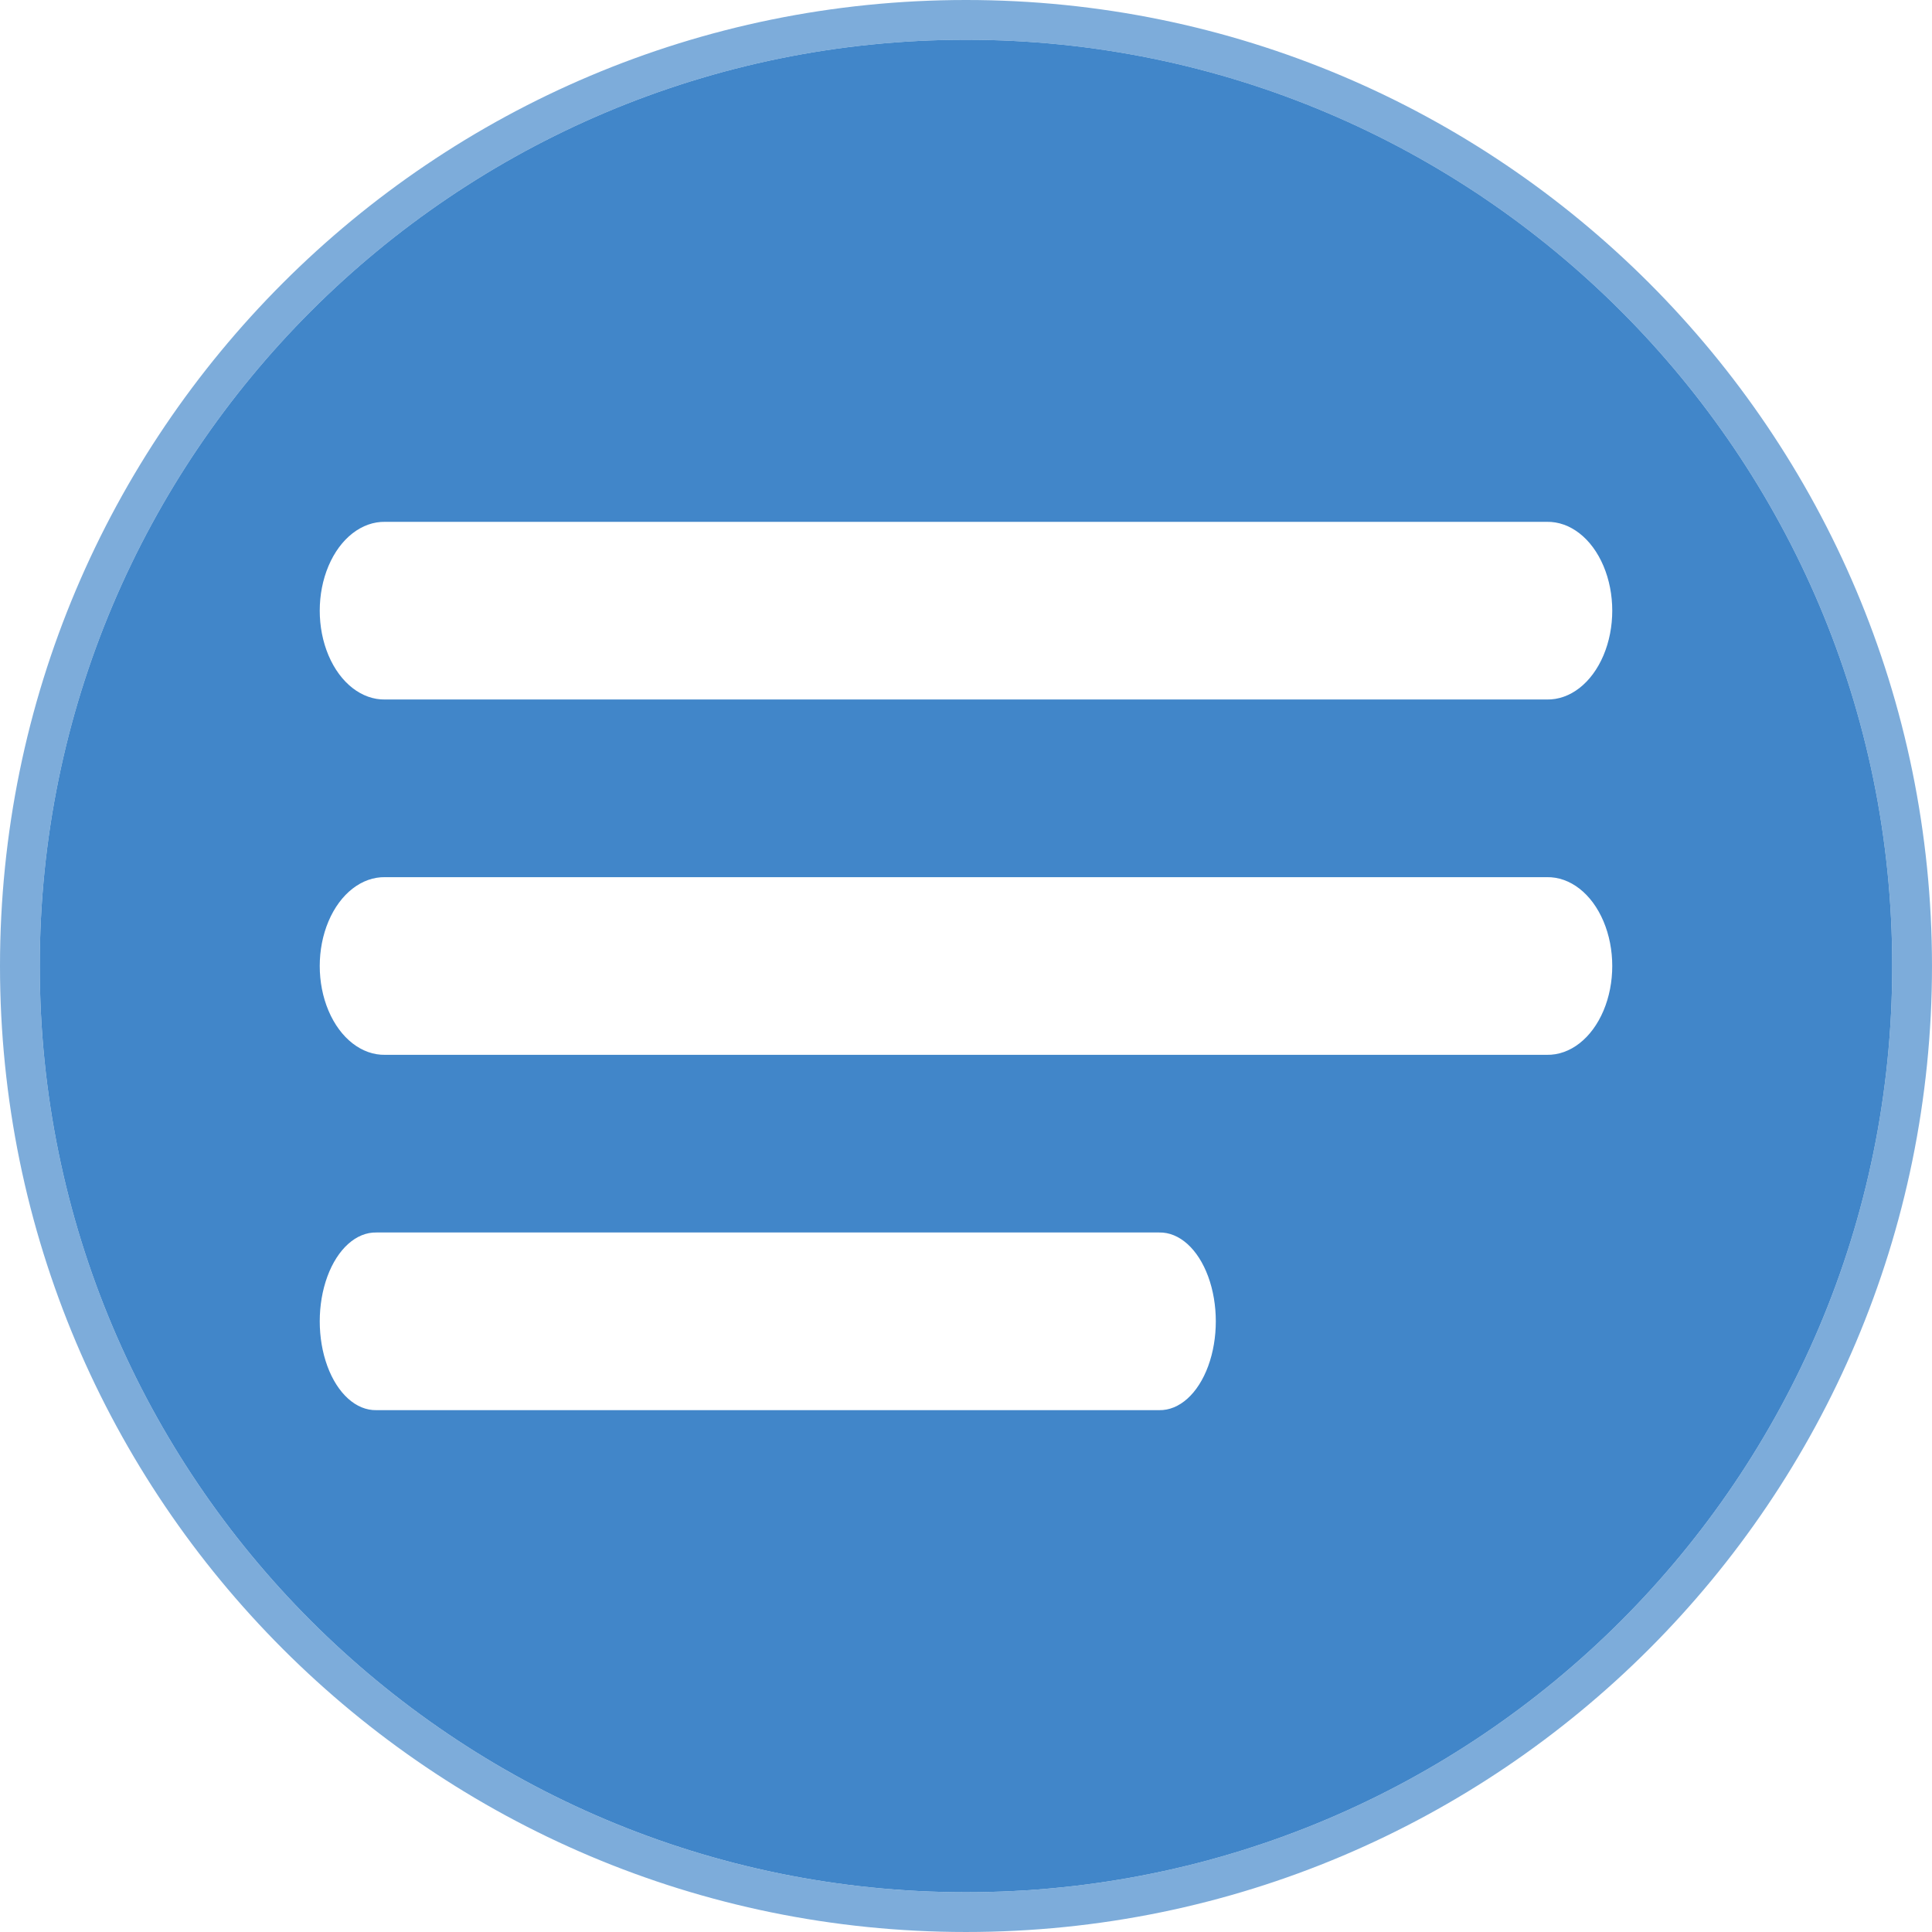
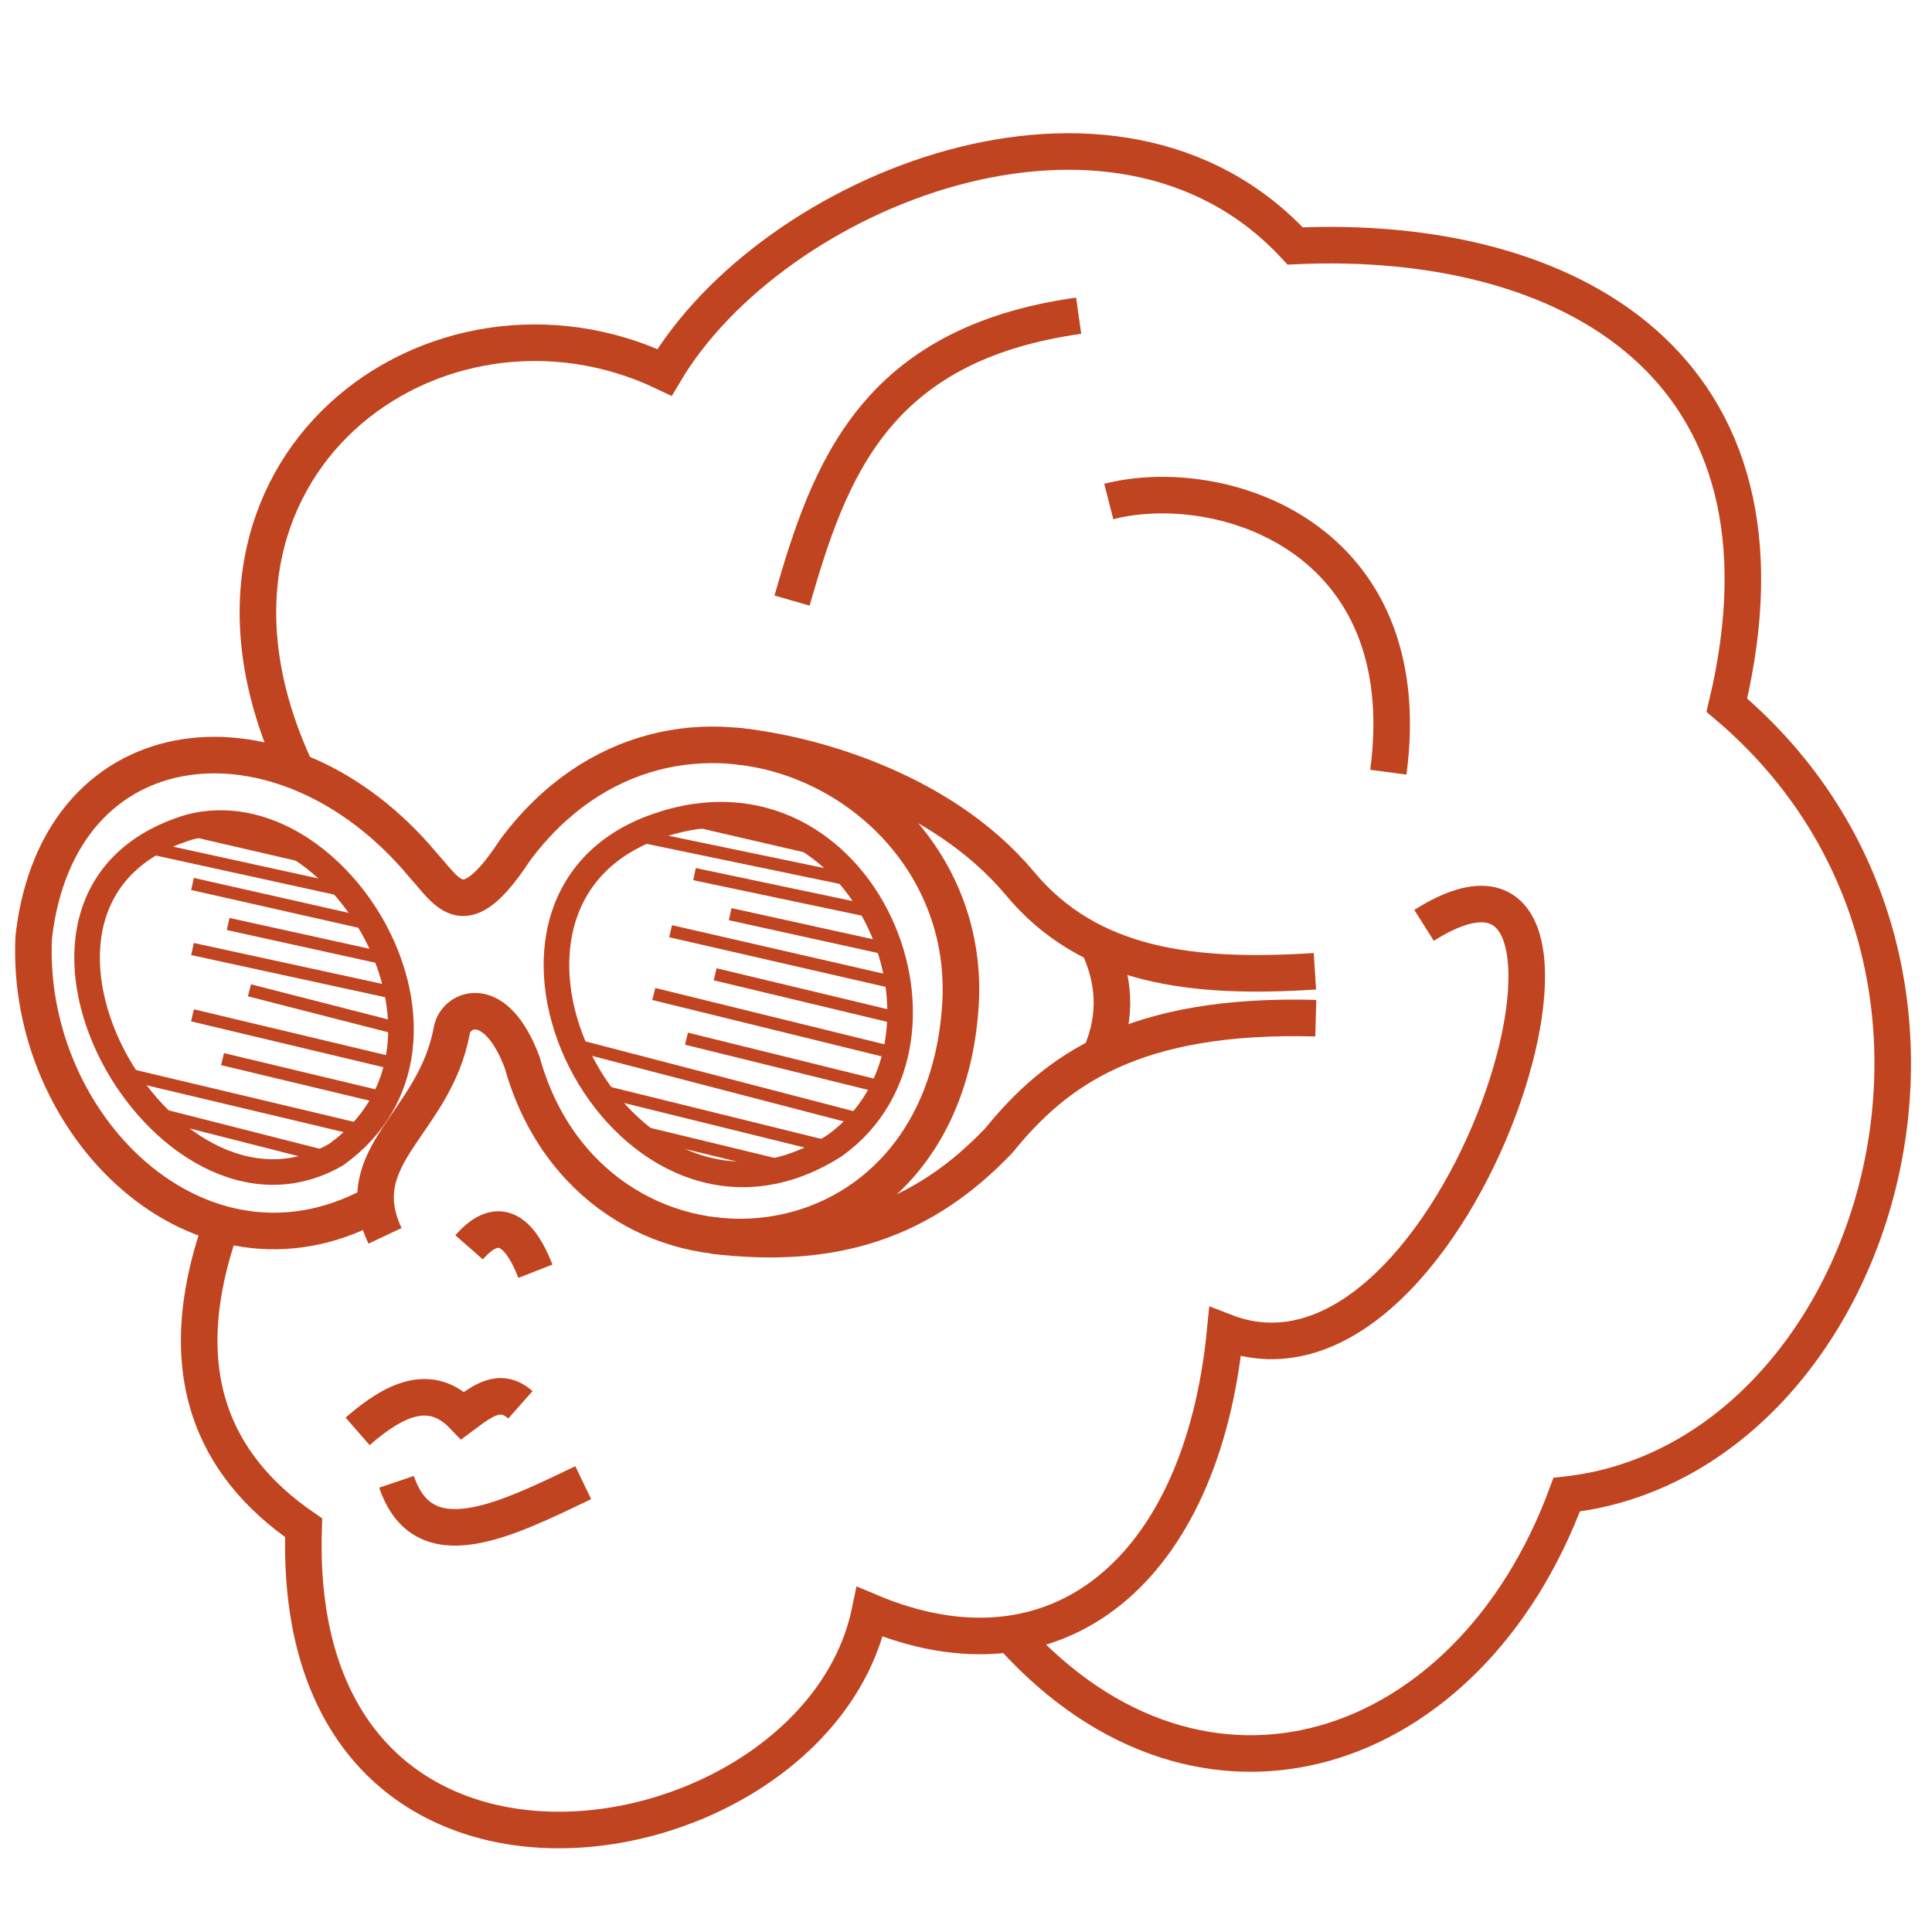
- <svg xmlns="http://www.w3.org/2000/svg" width="128.549mm" height="128.55mm" viewBox="0 0 128.549 128.55" version="1.1" id="svg4543">
-   <defs id="defs4537" />
-   <g id="layer1" transform="translate(-39.44204,-40.63761)">
-     <g id="g5186" transform="translate(1.058335,1.851866)">
-       <path transform="scale(0.2645833)" id="path5105" d="M 388,146.592 A 242.928,242.929 0 0 0 145.072,389.52 242.928,242.929 0 0 0 388,632.449 242.928,242.929 0 0 0 630.928,389.52 242.928,242.929 0 0 0 388,146.592 Z m 0,10 A 232.928,232.929 0 0 1 620.928,389.52 232.928,232.929 0 0 1 388,622.449 232.928,232.929 0 0 1 155.072,389.52 232.928,232.929 0 0 1 388,156.592 Z" style="fill:#7dacda;fill-opacity:1;stroke-width:1.13" />
-       <path style="fill:#4186c9;fill-opacity:1;stroke-width:1.083" d="M 392,163.59 A 232.928,232.929 0 0 0 159.072,396.52 232.928,232.929 0 0 0 392,629.447 232.928,232.929 0 0 0 624.928,396.52 232.928,232.929 0 0 0 392,163.59 Z M 245.93,284.822 h 292.141 a 16.232,22.342 0 1 1 0,44.68 H 245.93 a 16.232,22.342 0 1 1 0,-44.68 z m 0,89.357 h 292.141 a 16.232,22.342 0 1 1 0,44.68 H 245.93 a 16.232,22.342 0 1 1 0,-44.68 z m -2.199,89.357 h 196.842 a 14.062,22.342 0 1 1 0,44.68 h -196.842 a 14.062,22.342 0 1 1 0,-44.68 z" transform="matrix(0.2645833,0,0,0.2645833,-1.058335,-1.851866)" id="ellipse5130" />
-     </g>
+ <svg xmlns="http://www.w3.org/2000/svg" width="512" height="512" viewBox="0 0 512 512" id="svg2" version="1.1">
+   <defs id="defs4" />
+   <g id="layer2" style="display:inline" transform="translate(0,-540.3622)" />
+   <g id="layer1" transform="translate(0,-540.3622)">
+     <path style="fill:none;fill-rule:evenodd;stroke:#c14420;stroke-width:9.688;stroke-linecap:butt;stroke-linejoin:miter;stroke-miterlimit:4;stroke-dasharray:none;stroke-opacity:1" d="m 377.388,785.593 c 60.569,-38.336 9.834,131.921 -52.722,107.766 -6.202,63.077 -44.436,95.115 -94.139,74.159 C 216.229,1036.213 76.573,1060.418 80.467,945.243 56.49,928.763 45.047,903.779 58.538,865.259" id="path4155-4" />
+     <path style="fill:none;fill-rule:evenodd;stroke:#c14420;stroke-width:9.688;stroke-linecap:butt;stroke-linejoin:miter;stroke-miterlimit:4;stroke-dasharray:none;stroke-opacity:1" d="m 78.296,744.144 c -37.121,-79.872 37.302,-133.938 97.818,-105.113 28.589,-48.234 119.288,-85.195 167.12,-33.49 72.351,-3.279 135.91,31.619 114.398,121.693 81.514,69.015 39.333,200.108 -42.443,209.232 -25.794,69.766 -96.356,93.39 -146.893,37.469" id="path4169-7" />
+     <path style="fill:none;fill-rule:evenodd;stroke:#c14420;stroke-width:9.688;stroke-linecap:butt;stroke-linejoin:miter;stroke-miterlimit:4;stroke-dasharray:none;stroke-opacity:1" d="m 94.77,919.686 c 9.851,-8.588 19.385,-13.039 27.902,-4.22 4.888,-3.625 9.745,-7.688 15.24,-2.814" id="path4173-2" />
+     <path style="fill:none;fill-rule:evenodd;stroke:#c14420;stroke-width:9.688;stroke-linecap:butt;stroke-linejoin:miter;stroke-miterlimit:4;stroke-dasharray:none;stroke-opacity:1" d="m 105.086,933.051 c 7.076,20.953 28.378,10.363 49.473,0.234" id="path4175-1" />
+     <path style="fill:none;fill-rule:evenodd;stroke:#c14420;stroke-width:9.688;stroke-linecap:butt;stroke-linejoin:miter;stroke-miterlimit:4;stroke-dasharray:none;stroke-opacity:1" d="m 124.313,870.917 c 7.145,-8.153 12.941,-5.521 17.585,6.331" id="path4179-2" />
+     <path style="fill:none;fill-rule:evenodd;stroke:#c14420;stroke-width:9.688;stroke-linecap:butt;stroke-linejoin:miter;stroke-miterlimit:4;stroke-dasharray:none;stroke-opacity:1" d="m 102.038,867.869 c -10.096,-21.433 13.179,-29.617 17.702,-54.514 1.077,-5.737 11.547,-10.312 18.64,8.558 18.412,66.087 111.26,61.723 116.152,-15.24 3.846,-60.509 -76.157,-97.373 -118.028,-41.032 -13.471,20.569 -17.514,11.57 -24.385,3.986 C 75.444,725.562 15.455,731.044 8.93,788.793 6.587,838.827 52.959,884.203 98.638,859.78" id="path4183-6" />
+     <path style="fill:none;fill-rule:evenodd;stroke:#c14420;stroke-width:9.688;stroke-linecap:butt;stroke-linejoin:miter;stroke-miterlimit:4;stroke-dasharray:none;stroke-opacity:1" d="m 209.893,699.521 c 9.943,-34.565 21.897,-67.9 75.968,-75.499" id="path4185-8" />
+     <path style="fill:none;fill-rule:evenodd;stroke:#c14420;stroke-width:9.688;stroke-linecap:butt;stroke-linejoin:miter;stroke-miterlimit:4;stroke-dasharray:none;stroke-opacity:1" d="m 293.833,673.261 c 29.486,-7.514 82.449,8.992 74.092,71.747" id="path4187-5" />
+     <path style="fill:none;fill-rule:evenodd;stroke:#c14420;stroke-width:9.688;stroke-linecap:butt;stroke-linejoin:miter;stroke-miterlimit:4;stroke-dasharray:none;stroke-opacity:1" d="m 188.938,867.781 c 32.473,3.984 55.852,-4.21 75.821,-25.235 14.994,-18.481 35.541,-33.671 83.939,-32.357" id="path4191-2" />
+     <path style="fill:none;fill-rule:evenodd;stroke:#c14420;stroke-width:9.688;stroke-linecap:butt;stroke-linejoin:miter;stroke-miterlimit:4;stroke-dasharray:none;stroke-opacity:1" d="m 194.591,738.009 c 18.903,1.735 54.335,11.106 75.561,36.308 18.594,22.502 46.186,25.497 78.312,23.447" id="path4193-4" />
+     <path style="fill:none;fill-rule:evenodd;stroke:#c14420;stroke-width:9.688;stroke-linecap:butt;stroke-linejoin:miter;stroke-miterlimit:4;stroke-dasharray:none;stroke-opacity:1" d="m 291.019,790.729 c 4.133,8.856 5.302,18.347 0.703,29.074" id="path4195-7" />
+     <path style="fill:none;fill-rule:evenodd;stroke:#c14420;stroke-width:6.782;stroke-linecap:butt;stroke-linejoin:miter;stroke-miterlimit:4;stroke-dasharray:none;stroke-opacity:1" d="m 50.221,759.545 c -60.833,18.405 -6.789,113.335 38.922,86.753 41.097,-29.616 0.262,-97.112 -38.922,-86.753 z" id="path4197-8" />
+     <path style="fill:none;fill-rule:evenodd;stroke:#c14420;stroke-width:6.782;stroke-linecap:butt;stroke-linejoin:miter;stroke-miterlimit:4;stroke-dasharray:none;stroke-opacity:1" d="m 171.375,760.311 c 55.943,-22.537 89.565,55.085 49.835,83.641 -55.029,35.096 -104.853,-60.914 -49.835,-83.641 z" id="path4201-1" />
+     <path style="fill:none;fill-rule:evenodd;stroke:#c14420;stroke-width:3.283;stroke-linecap:butt;stroke-linejoin:miter;stroke-miterlimit:4;stroke-dasharray:none;stroke-opacity:1" d="m 38.45,764.785 52.462,11.498" id="path4254-0" />
+     <path style="fill:none;fill-rule:evenodd;stroke:#c14420;stroke-width:3.283;stroke-linecap:butt;stroke-linejoin:miter;stroke-miterlimit:4;stroke-dasharray:none;stroke-opacity:1" d="m 50.02,760.197 33.893,7.85" id="path4254-0-2" />
+     <path style="fill:none;fill-rule:evenodd;stroke:#c14420;stroke-width:3.283;stroke-linecap:butt;stroke-linejoin:miter;stroke-miterlimit:4;stroke-dasharray:none;stroke-opacity:1" d="m 51.015,774.621 46.493,10.503" id="path4254-0-2-7" />
+     <path style="fill:none;fill-rule:evenodd;stroke:#c14420;stroke-width:3.283;stroke-linecap:butt;stroke-linejoin:miter;stroke-miterlimit:4;stroke-dasharray:none;stroke-opacity:1" d="m 60.465,785.232 41.685,9.176" id="path4254-0-2-5" />
+     <path style="fill:none;fill-rule:evenodd;stroke:#c14420;stroke-width:3.283;stroke-linecap:butt;stroke-linejoin:miter;stroke-miterlimit:4;stroke-dasharray:none;stroke-opacity:1" d="m 51.015,791.864 54.451,11.829" id="path4254-0-2-75" />
+     <path style="fill:none;fill-rule:evenodd;stroke:#c14420;stroke-width:3.283;stroke-linecap:butt;stroke-linejoin:miter;stroke-miterlimit:4;stroke-dasharray:none;stroke-opacity:1" d="m 66.102,802.806 39.695,10.171" id="path4254-0-2-3" />
+     <path style="fill:none;fill-rule:evenodd;stroke:#c14420;stroke-width:3.283;stroke-linecap:butt;stroke-linejoin:miter;stroke-miterlimit:4;stroke-dasharray:none;stroke-opacity:1" d="m 51.015,809.438 53.788,12.824" id="path4254-0-2-2" />
+     <path style="fill:none;fill-rule:evenodd;stroke:#c14420;stroke-width:3.283;stroke-linecap:butt;stroke-linejoin:miter;stroke-miterlimit:4;stroke-dasharray:none;stroke-opacity:1" d="m 58.973,821.043 42.514,10.171" id="path4254-0-2-8" />
+     <path style="fill:none;fill-rule:evenodd;stroke:#c14420;stroke-width:3.283;stroke-linecap:butt;stroke-linejoin:miter;stroke-miterlimit:4;stroke-dasharray:none;stroke-opacity:1" d="m 32.114,824.691 63.735,15.145" id="path4254-0-2-6" />
+     <path style="fill:none;fill-rule:evenodd;stroke:#c14420;stroke-width:3.283;stroke-linecap:butt;stroke-linejoin:miter;stroke-miterlimit:4;stroke-dasharray:none;stroke-opacity:1" d="m 40.736,835.302 46.493,11.829" id="path4254-0-2-754" />
+     <path style="fill:none;fill-rule:evenodd;stroke:#c14420;stroke-width:3.283;stroke-linecap:butt;stroke-linejoin:miter;stroke-miterlimit:4;stroke-dasharray:none;stroke-opacity:1" d="m 168.433,761.708 57.62,11.966" id="path4254-0-9" />
+     <path style="fill:none;fill-rule:evenodd;stroke:#c14420;stroke-width:3.283;stroke-linecap:butt;stroke-linejoin:miter;stroke-miterlimit:4;stroke-dasharray:none;stroke-opacity:1" d="m 183.051,757.589 33.893,7.85" id="path4254-0-2-1" />
+     <path style="fill:none;fill-rule:evenodd;stroke:#c14420;stroke-width:3.283;stroke-linecap:butt;stroke-linejoin:miter;stroke-miterlimit:4;stroke-dasharray:none;stroke-opacity:1" d="m 184.046,772.013 47.665,10.034" id="path4254-0-2-7-6" />
+     <path style="fill:none;fill-rule:evenodd;stroke:#c14420;stroke-width:3.283;stroke-linecap:butt;stroke-linejoin:miter;stroke-miterlimit:4;stroke-dasharray:none;stroke-opacity:1" d="m 193.496,782.624 41.685,9.176" id="path4254-0-2-5-3" />
+     <path style="fill:none;fill-rule:evenodd;stroke:#c14420;stroke-width:3.283;stroke-linecap:butt;stroke-linejoin:miter;stroke-miterlimit:4;stroke-dasharray:none;stroke-opacity:1" d="m 177.715,787.145 60.782,13.939" id="path4254-0-2-75-4" />
+     <path style="fill:none;fill-rule:evenodd;stroke:#c14420;stroke-width:3.283;stroke-linecap:butt;stroke-linejoin:miter;stroke-miterlimit:4;stroke-dasharray:none;stroke-opacity:1" d="m 189.52,798.557 49.309,11.812" id="path4254-0-2-3-8" />
+     <path style="fill:none;fill-rule:evenodd;stroke:#c14420;stroke-width:3.283;stroke-linecap:butt;stroke-linejoin:miter;stroke-miterlimit:4;stroke-dasharray:none;stroke-opacity:1" d="m 173.26,803.781 64.573,15.872" id="path4254-0-2-2-6" />
+     <path style="fill:none;fill-rule:evenodd;stroke:#c14420;stroke-width:3.283;stroke-linecap:butt;stroke-linejoin:miter;stroke-miterlimit:4;stroke-dasharray:none;stroke-opacity:1" d="m 181.922,815.622 52.596,12.985" id="path4254-0-2-8-7" />
+     <path style="fill:none;fill-rule:evenodd;stroke:#c14420;stroke-width:3.283;stroke-linecap:butt;stroke-linejoin:miter;stroke-miterlimit:4;stroke-dasharray:none;stroke-opacity:1" d="m 151.781,817.159 77.1,20.069" id="path4254-0-2-6-2" />
+     <path style="fill:none;fill-rule:evenodd;stroke:#c14420;stroke-width:3.283;stroke-linecap:butt;stroke-linejoin:miter;stroke-miterlimit:4;stroke-dasharray:none;stroke-opacity:1" d="m 158.057,829.176 62.202,15.346" id="path4254-0-2-754-5" />
+     <path style="fill:none;fill-rule:evenodd;stroke:#c14420;stroke-width:3.283;stroke-linecap:butt;stroke-linejoin:miter;stroke-miterlimit:4;stroke-dasharray:none;stroke-opacity:1" d="m 167.617,839.803 40.162,9.719" id="path4254-0-2-754-5-6" />
  </g>
</svg>
